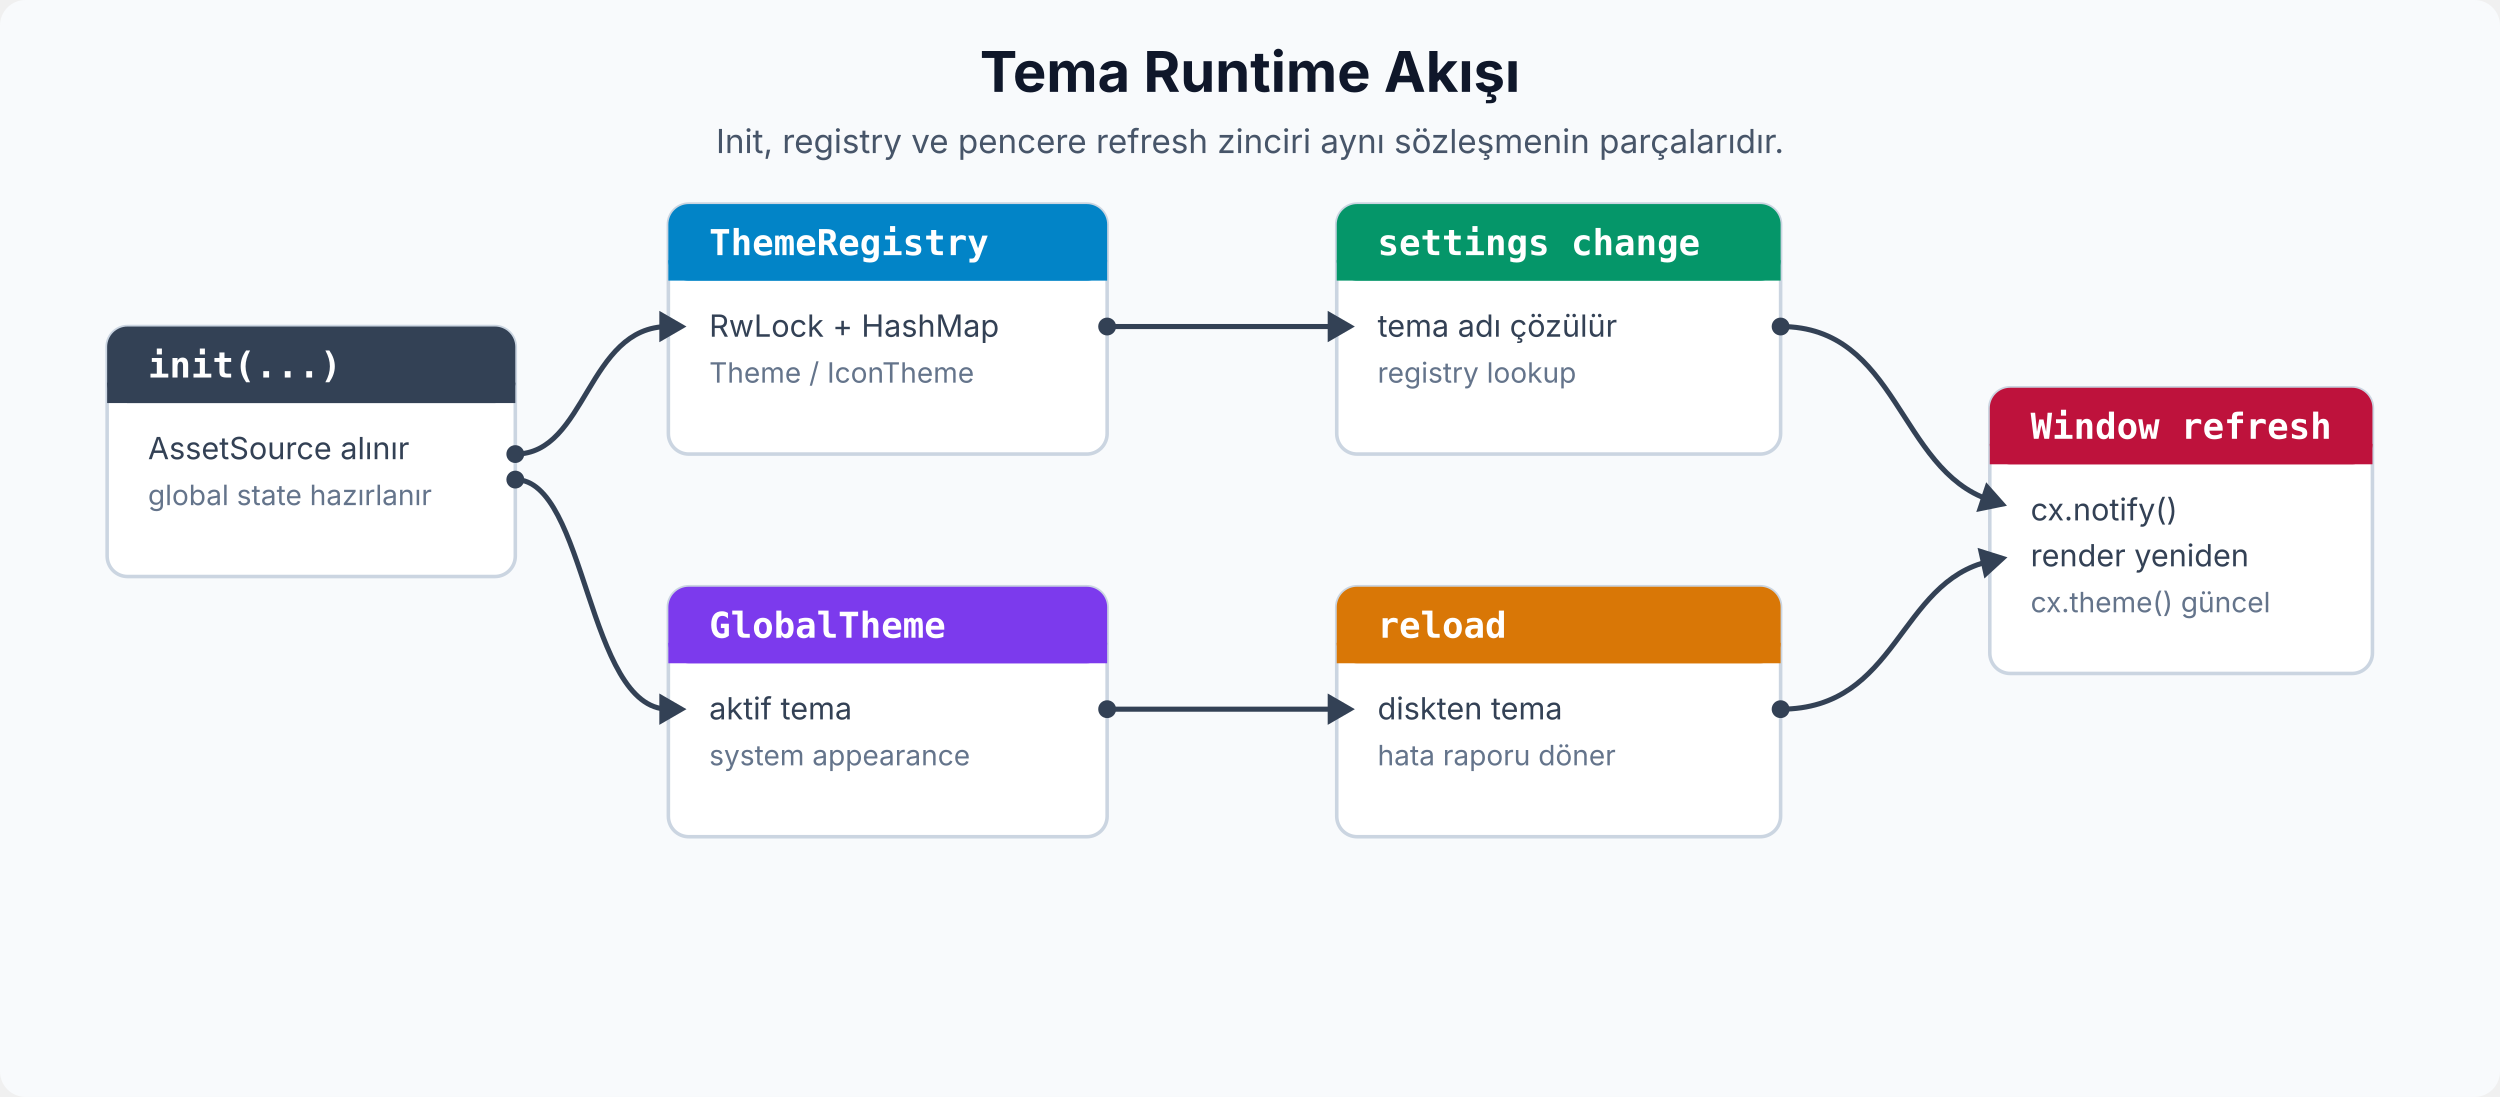
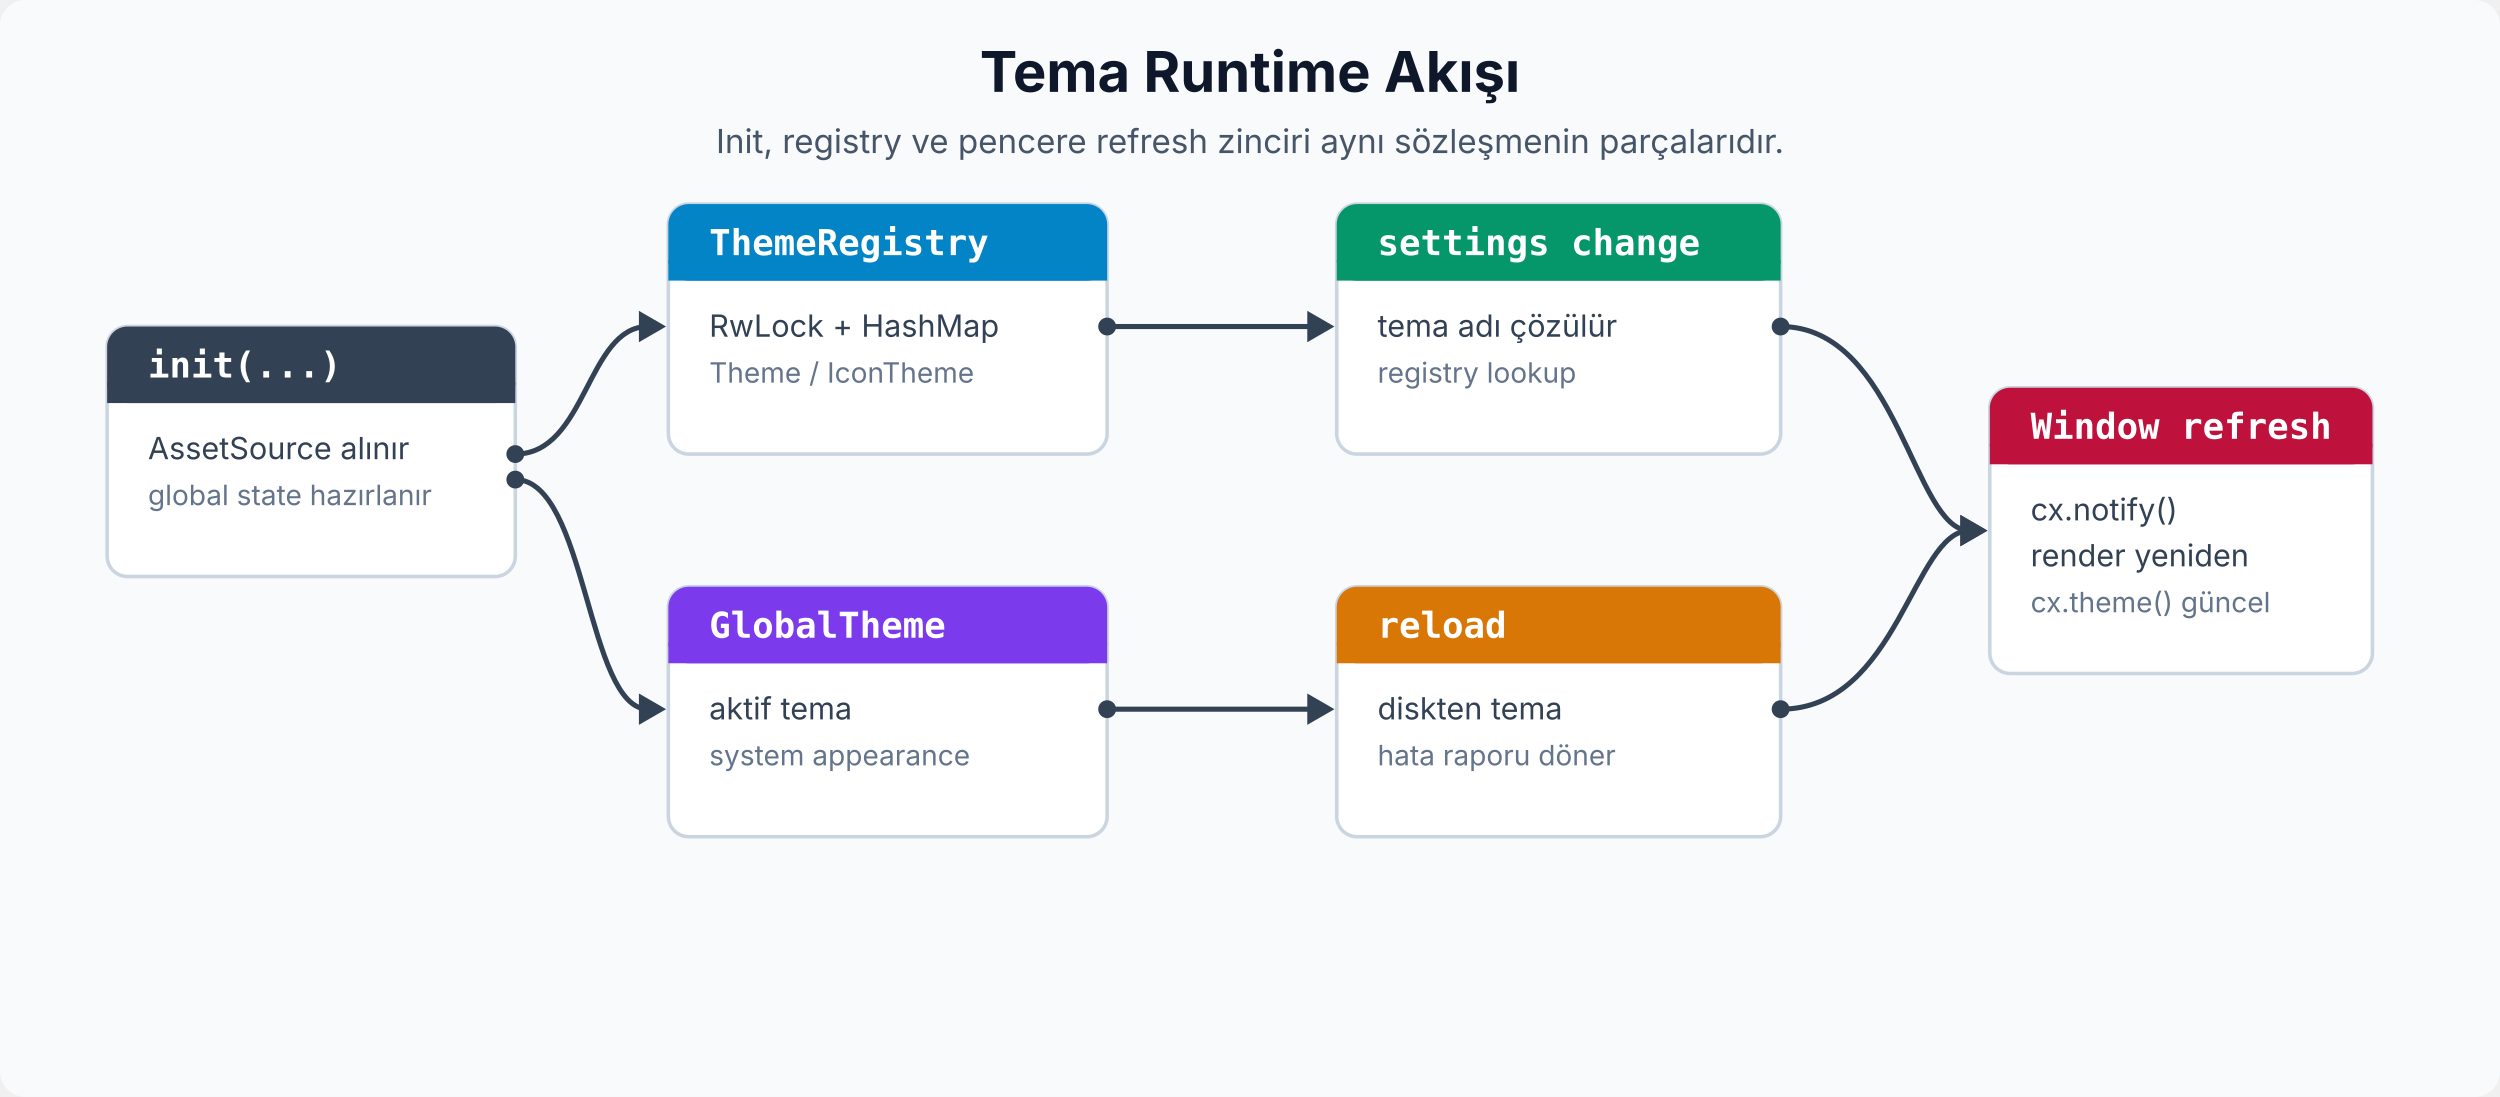
<svg xmlns="http://www.w3.org/2000/svg" viewBox="0 0 980 430">
  <defs>
    <marker id="arrow" viewBox="0 0 1 1" refX="0" refY="0" markerWidth="1" markerHeight="1" orient="auto-start-reverse" overflow="visible" preserveAspectRatio="xMidYMid">
      <path d="M 5.77 0 L -2.88 5 V -5 Z" transform="scale(0.5)" fill="#334155" stroke="#334155" stroke-width="1pt" />
    </marker>
    <marker id="dot-arrow" viewBox="0 0 7 7" refX="3.5" refY="3.5" markerWidth="7" markerHeight="7" markerUnits="userSpaceOnUse">
      <circle cx="3.5" cy="3.5" r="3.5" fill="#334155" />
    </marker>
    <style>
      .title{font:700 22px system-ui,-apple-system,"Segoe UI",sans-serif;fill:#0f172a}
      .sub{font:13px system-ui,-apple-system,"Segoe UI",sans-serif;fill:#475569}
      .card{fill:#fff;stroke:#cbd5e1;stroke-width:1.4}
      .head{font:700 14px ui-monospace,SFMono-Regular,Menlo,Consolas,monospace;fill:#fff}
      .body{font:12px system-ui,-apple-system,"Segoe UI",sans-serif;fill:#334155}
      .small{font:11px system-ui,-apple-system,"Segoe UI",sans-serif;fill:#64748b}
      .arrow{stroke:#334155;stroke-width:2;fill:none;marker-end:url(#arrow); marker-start: url(#dot-arrow)}
    </style>
  </defs>
  <rect width="980" height="430" rx="10" fill="#f8fafc" />
  <text x="490" y="36" text-anchor="middle" class="title">Tema Runtime Akışı</text>
  <text x="490" y="60" text-anchor="middle" class="sub">Init, registry ve pencere refresh zinciri aynı sözleşmenin parçalarıdır.</text>
  <rect x="42" y="128" width="160" height="98" rx="8" class="card" />
  <rect x="42" y="128" width="160" height="30" rx="8" fill="#334155" />
  <path d="M42 150 H202 V158 H42 Z" fill="#334155" />
  <text x="58" y="148" class="head">init(...)</text>
  <text x="58" y="180" class="body">AssetSource alınır</text>
  <text x="58" y="198" class="small">global state hazırlanır</text>
  <rect x="262" y="80" width="172" height="98" rx="8" class="card" />
  <rect x="262" y="80" width="172" height="30" rx="8" fill="#0284c7" />
  <path d="M262 102 H434 V110 H262 Z" fill="#0284c7" />
  <text x="278" y="100" class="head">ThemeRegistry</text>
  <text x="278" y="132" class="body">RwLock + HashMap</text>
  <text x="278" y="150" class="small">Theme / IconTheme</text>
  <rect x="262" y="230" width="172" height="98" rx="8" class="card" />
  <rect x="262" y="230" width="172" height="30" rx="8" fill="#7c3aed" />
  <path d="M262 252 H434 V260 H262 Z" fill="#7c3aed" />
  <text x="278" y="250" class="head">GlobalTheme</text>
  <text x="278" y="282" class="body">aktif tema</text>
  <text x="278" y="300" class="small">system appearance</text>
  <rect x="524" y="80" width="174" height="98" rx="8" class="card" />
  <rect x="524" y="80" width="174" height="30" rx="8" fill="#059669" />
  <path d="M524 102 H698 V110 H524 Z" fill="#059669" />
  <text x="540" y="100" class="head">settings change</text>
  <text x="540" y="132" class="body">tema adı çözülür</text>
  <text x="540" y="150" class="small">registry lookup</text>
  <rect x="524" y="230" width="174" height="98" rx="8" class="card" />
  <rect x="524" y="230" width="174" height="30" rx="8" fill="#d97706" />
  <path d="M524 252 H698 V260 H524 Z" fill="#d97706" />
  <text x="540" y="250" class="head">reload</text>
  <text x="540" y="282" class="body">diskten tema</text>
  <text x="540" y="300" class="small">hata raporu döner</text>
  <rect x="780" y="152" width="150" height="112" rx="8" class="card" />
  <rect x="780" y="152" width="150" height="30" rx="8" fill="#be123c" />
  <path d="M780 174 H930 V182 H780 Z" fill="#be123c" />
  <text x="796" y="172" class="head">Window refresh</text>
  <text x="796" y="204" class="body">cx.notify()</text>
  <text x="796" y="222" class="body">render yeniden</text>
  <text x="796" y="240" class="small">cx.theme() güncel</text>
-   <path d="M202 178 C230 178 230 128 262 128" class="arrow" />
-   <path d="M202 188 C230 188 230 278 262 278" class="arrow" />
-   <path d="M434 128 H524" class="arrow" />
-   <path d="M434 278 H524" class="arrow" />
-   <path d="M698 128 C744 128 744 184 780 196" class="arrow" />
-   <path d="M698 278 C744 278 744 228 780 220" class="arrow" />
+   <path d="M202 178 C230 178 230 128 254 128" class="arrow" />
+   <path d="M202 188 C230 188 230 278 254 278" class="arrow" />
+   <path d="M434 128 H516" class="arrow" />
+   <path d="M434 278 H516" class="arrow" />
+   <path d="M698 128 C744 128 750 208 772 208" class="arrow" />
+   <path d="M698 278 C744 278 750 208 772 208" class="arrow" />
</svg>
